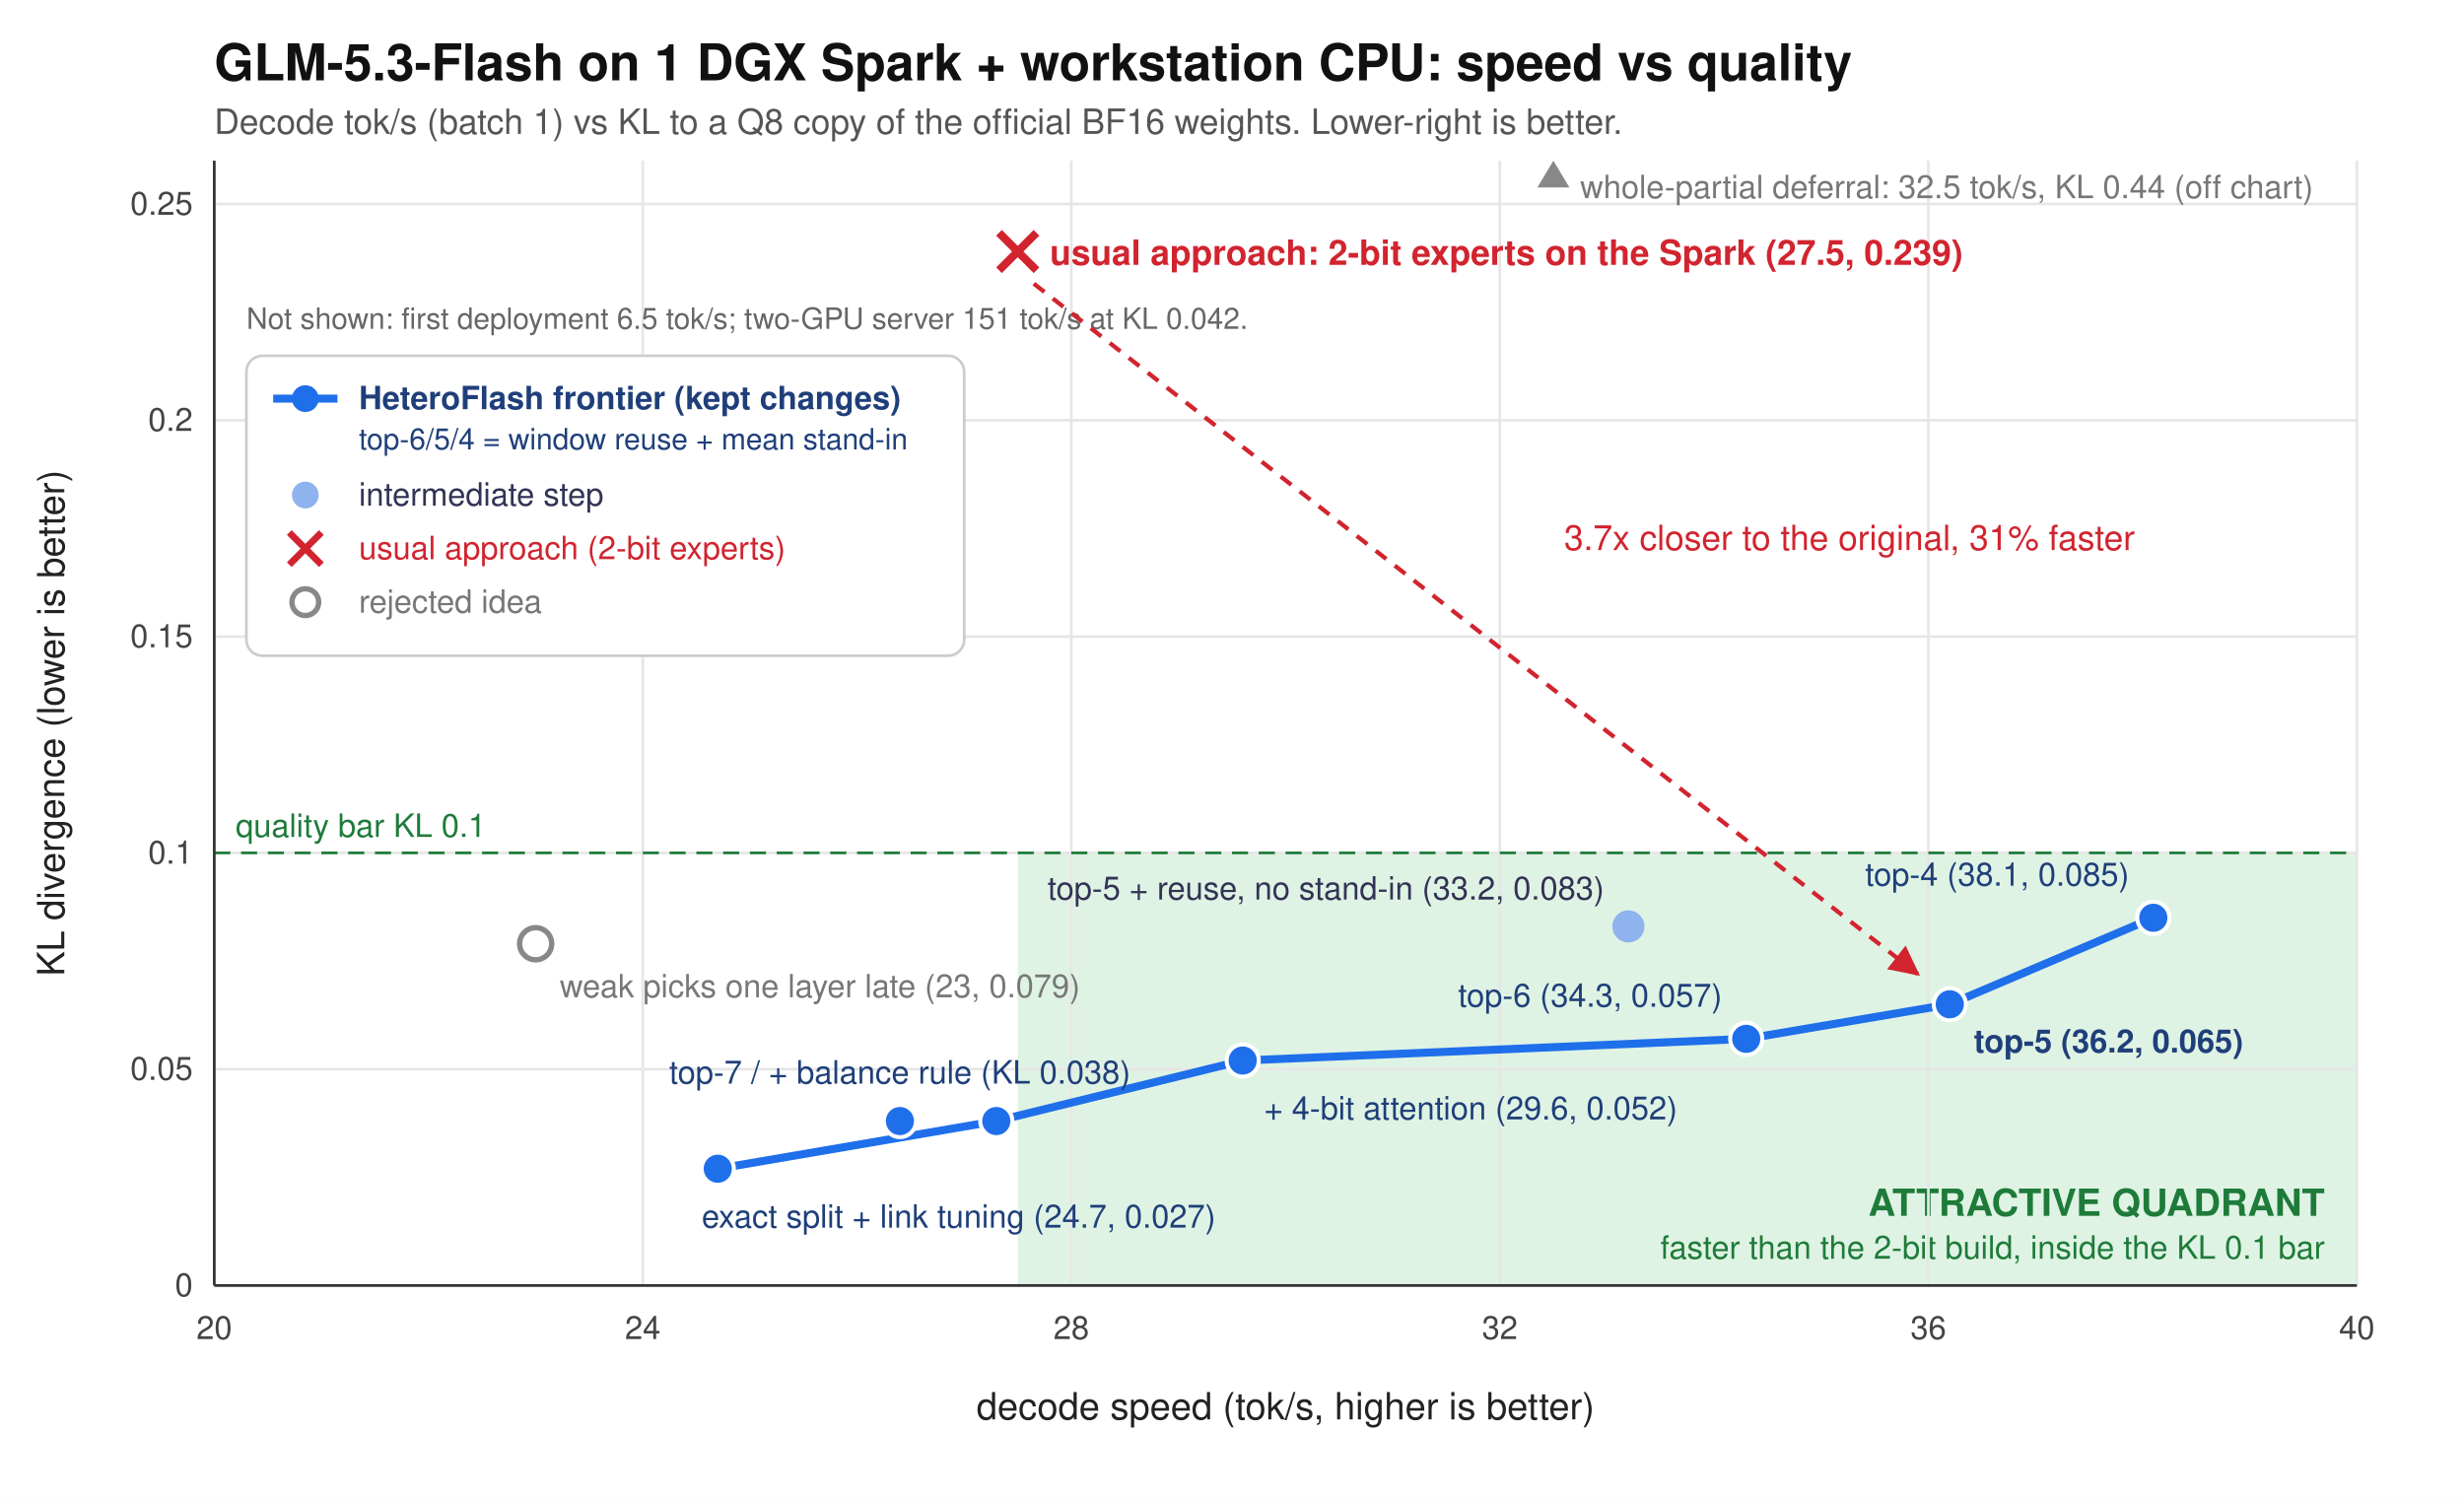
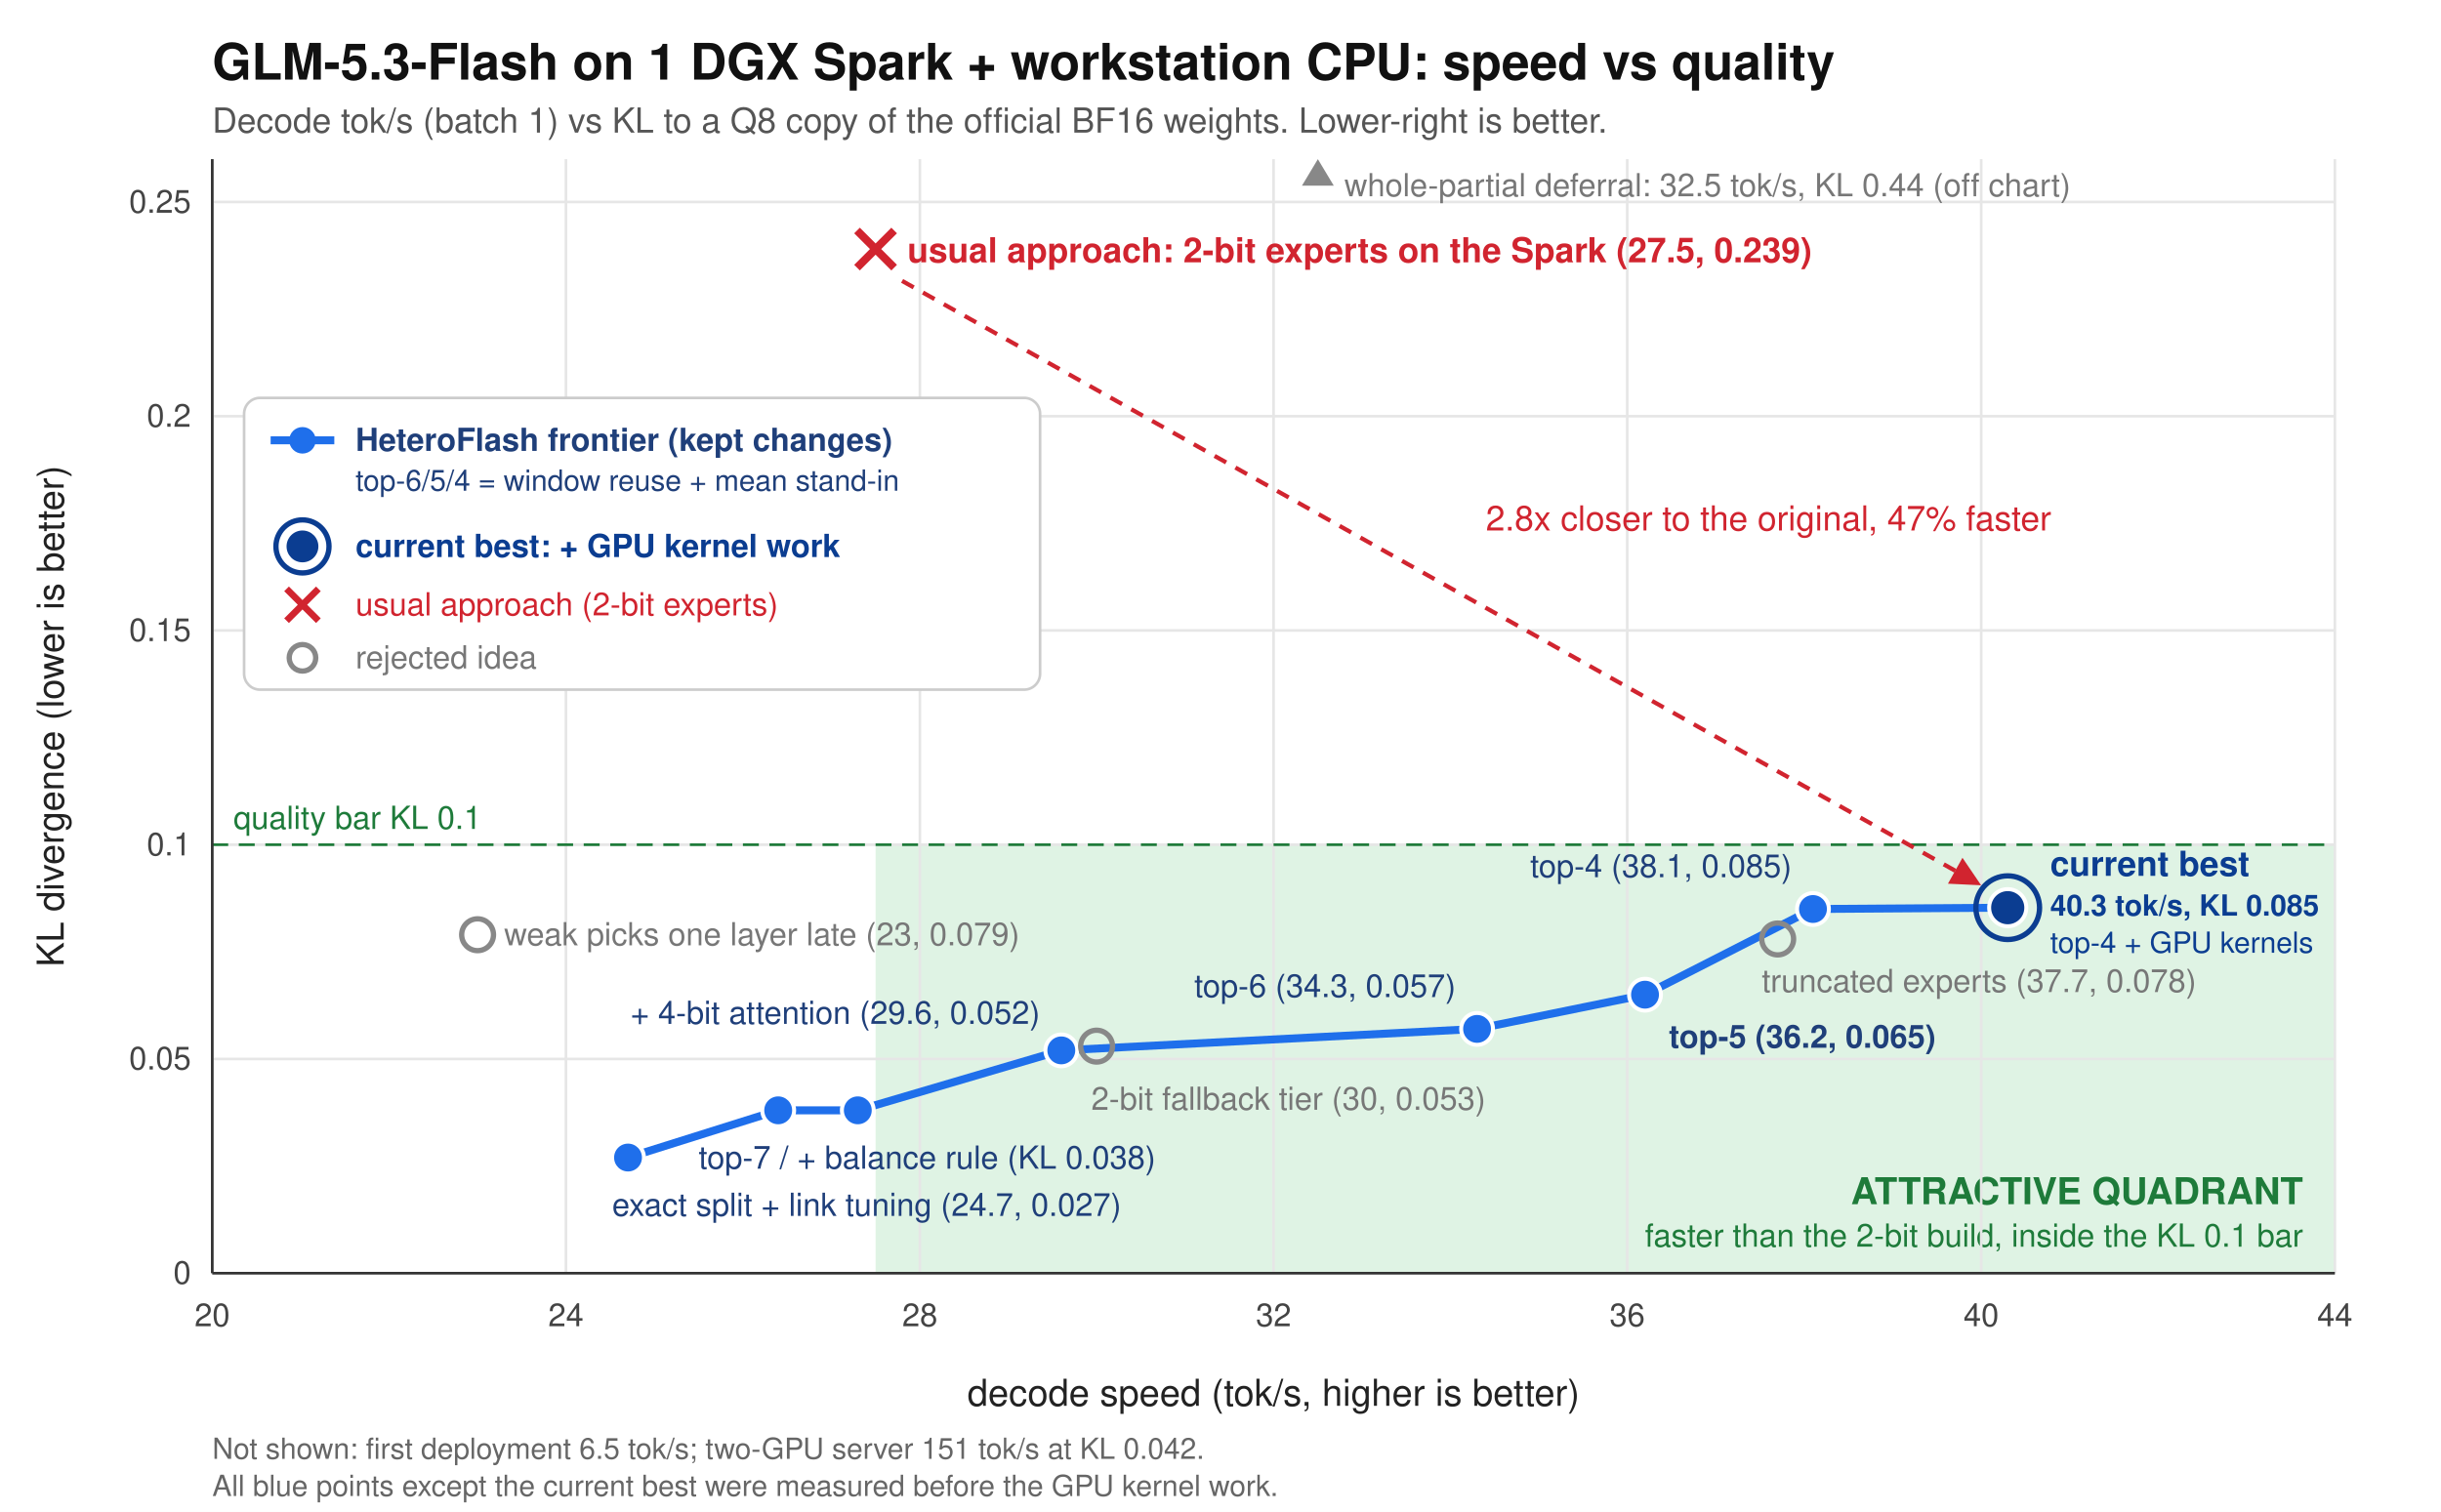
- <svg xmlns="http://www.w3.org/2000/svg" viewBox="0 0 920 560" width="920" height="560" font-family="Helvetica,Arial,sans-serif">
-   <rect width="920" height="560" fill="#ffffff" />
+ <svg xmlns="http://www.w3.org/2000/svg" viewBox="0 0 920 570" width="920" height="570" font-family="Helvetica,Arial,sans-serif">
+   <rect width="920" height="570" fill="#ffffff" />
  <text x="80.0" y="30.0" font-size="19" fill="#111" text-anchor="start" font-weight="bold">GLM-5.3-Flash on 1 DGX Spark + workstation CPU: speed vs quality</text>
  <text x="80.0" y="50.0" font-size="13" fill="#555" text-anchor="start">Decode tok/s (batch 1) vs KL to a Q8 copy of the official BF16 weights. Lower-right is better.</text>
-   <rect x="380.0" y="318.462" width="500.0" height="161.538" fill="#dff3e4" />
+   <rect x="330.0" y="318.46" width="550.0" height="161.54" fill="#dff3e4" />
  <text x="868.0" y="454.0" font-size="14" fill="#1e7b3a" text-anchor="end" font-weight="bold">ATTRACTIVE QUADRANT</text>
  <text x="868.0" y="470.0" font-size="12" fill="#1e7b3a" text-anchor="end">faster than the 2-bit build, inside the KL 0.1 bar</text>
  <line x1="80.0" y1="480.0" x2="80.0" y2="60.0" stroke="#e6e6e6" />
  <text x="80.0" y="500.0" font-size="12" fill="#444" text-anchor="middle">20</text>
-   <line x1="240.0" y1="480.0" x2="240.0" y2="60.0" stroke="#e6e6e6" />
-   <text x="240.0" y="500.0" font-size="12" fill="#444" text-anchor="middle">24</text>
-   <line x1="400.0" y1="480.0" x2="400.0" y2="60.0" stroke="#e6e6e6" />
-   <text x="400.0" y="500.0" font-size="12" fill="#444" text-anchor="middle">28</text>
-   <line x1="560.0" y1="480.0" x2="560.0" y2="60.0" stroke="#e6e6e6" />
-   <text x="560.0" y="500.0" font-size="12" fill="#444" text-anchor="middle">32</text>
-   <line x1="720.0" y1="480.0" x2="720.0" y2="60.0" stroke="#e6e6e6" />
-   <text x="720.0" y="500.0" font-size="12" fill="#444" text-anchor="middle">36</text>
+   <line x1="213.3" y1="480.0" x2="213.3" y2="60.0" stroke="#e6e6e6" />
+   <text x="213.3" y="500.0" font-size="12" fill="#444" text-anchor="middle">24</text>
+   <line x1="346.7" y1="480.0" x2="346.7" y2="60.0" stroke="#e6e6e6" />
+   <text x="346.7" y="500.0" font-size="12" fill="#444" text-anchor="middle">28</text>
+   <line x1="480.0" y1="480.0" x2="480.0" y2="60.0" stroke="#e6e6e6" />
+   <text x="480.0" y="500.0" font-size="12" fill="#444" text-anchor="middle">32</text>
+   <line x1="613.3" y1="480.0" x2="613.3" y2="60.0" stroke="#e6e6e6" />
+   <text x="613.3" y="500.0" font-size="12" fill="#444" text-anchor="middle">36</text>
+   <line x1="746.7" y1="480.0" x2="746.7" y2="60.0" stroke="#e6e6e6" />
+   <text x="746.7" y="500.0" font-size="12" fill="#444" text-anchor="middle">40</text>
  <line x1="880.0" y1="480.0" x2="880.0" y2="60.0" stroke="#e6e6e6" />
-   <text x="880.0" y="500.0" font-size="12" fill="#444" text-anchor="middle">40</text>
-   <line x1="80.0" y1="480.0" x2="880.0" y2="480.0" stroke="#e6e6e6" />
+   <text x="880.0" y="500.0" font-size="12" fill="#444" text-anchor="middle">44</text>
+   <line x1="80.0" y1="480.00" x2="880.0" y2="480.00" stroke="#e6e6e6" />
  <text x="72.0" y="484.0" font-size="12" fill="#444" text-anchor="end">0</text>
-   <line x1="80.0" y1="399.231" x2="880.0" y2="399.231" stroke="#e6e6e6" />
+   <line x1="80.0" y1="399.23" x2="880.0" y2="399.23" stroke="#e6e6e6" />
  <text x="72.0" y="403.2" font-size="12" fill="#444" text-anchor="end">0.05</text>
-   <line x1="80.0" y1="318.462" x2="880.0" y2="318.462" stroke="#e6e6e6" />
+   <line x1="80.0" y1="318.46" x2="880.0" y2="318.46" stroke="#e6e6e6" />
  <text x="72.0" y="322.5" font-size="12" fill="#444" text-anchor="end">0.1</text>
-   <line x1="80.0" y1="237.692" x2="880.0" y2="237.692" stroke="#e6e6e6" />
+   <line x1="80.0" y1="237.69" x2="880.0" y2="237.69" stroke="#e6e6e6" />
  <text x="72.0" y="241.7" font-size="12" fill="#444" text-anchor="end">0.15</text>
-   <line x1="80.0" y1="156.923" x2="880.0" y2="156.923" stroke="#e6e6e6" />
+   <line x1="80.0" y1="156.92" x2="880.0" y2="156.92" stroke="#e6e6e6" />
  <text x="72.0" y="160.9" font-size="12" fill="#444" text-anchor="end">0.2</text>
-   <line x1="80.0" y1="76.154" x2="880.0" y2="76.154" stroke="#e6e6e6" />
+   <line x1="80.0" y1="76.15" x2="880.0" y2="76.15" stroke="#e6e6e6" />
  <text x="72.0" y="80.2" font-size="12" fill="#444" text-anchor="end">0.25</text>
-   <line x1="80.0" y1="318.462" x2="880.0" y2="318.462" stroke="#1e7b3a" stroke-dasharray="6 4" />
+   <line x1="80.0" y1="318.46" x2="880.0" y2="318.46" stroke="#1e7b3a" stroke-dasharray="6 4" />
  <text x="88.0" y="312.5" font-size="12" fill="#1e7b3a" text-anchor="start">quality bar KL 0.1</text>
  <line x1="80.0" y1="480.0" x2="880.0" y2="480.0" stroke="#333" />
  <line x1="80.0" y1="480.0" x2="80.0" y2="60.0" stroke="#333" />
  <text x="480.0" y="530.0" font-size="14" fill="#222" text-anchor="middle">decode speed (tok/s, higher is better)</text>
  <text transform="translate(24 270.0) rotate(-90)" font-size="14" fill="#222" text-anchor="middle">KL divergence (lower is better)</text>
-   <rect x="92" y="132.846" width="268" height="112" rx="6" fill="#fff" stroke="#ccc" />
-   <line x1="102" y1="148.846" x2="126" y2="148.846" stroke="#1f6feb" stroke-width="3" />
-   <circle cx="114" cy="148.846" r="5" fill="#1f6feb" />
-   <text x="134.0" y="152.8" font-size="12" fill="#1f3f7a" text-anchor="start" font-weight="bold">HeteroFlash frontier (kept changes)</text>
-   <text x="134.0" y="167.8" font-size="11" fill="#1f3f7a" text-anchor="start">top-6/5/4 = window reuse + mean stand-in</text>
-   <circle cx="114" cy="184.846" r="5" fill="#8fb3ee" />
-   <text x="134.0" y="188.8" font-size="12" fill="#335" text-anchor="start">intermediate step</text>
-   <path d="M108,198.846 L120,210.846 M108,210.846 L120,198.846" stroke="#d1242f" stroke-width="2.5" />
-   <text x="134.0" y="208.8" font-size="12" fill="#d1242f" text-anchor="start">usual approach (2-bit experts)</text>
-   <circle cx="114" cy="224.846" r="5" fill="none" stroke="#888" stroke-width="2" />
-   <text x="134.0" y="228.8" font-size="12" fill="#777" text-anchor="start">rejected idea</text>
-   <text x="92.0" y="122.8" font-size="11" fill="#666" text-anchor="start">Not shown: first deployment 6.5 tok/s; two-GPU server 151 tok/s at KL 0.042.</text>
-   <polyline fill="none" stroke="#1f6feb" stroke-width="3" points="268.0,436.4 372.0,418.6 464.0,396.0 652.0,387.9 728.0,375.0 804.0,342.7" />
-   <circle cx="268.0" cy="436.4" r="6" fill="#1f6feb" stroke="#fff" stroke-width="1.5" />
-   <circle cx="372.0" cy="418.6" r="6" fill="#1f6feb" stroke="#fff" stroke-width="1.5" />
-   <circle cx="464.0" cy="396.0" r="6" fill="#1f6feb" stroke="#fff" stroke-width="1.5" />
-   <circle cx="652.0" cy="387.9" r="6" fill="#1f6feb" stroke="#fff" stroke-width="1.5" />
-   <circle cx="728.0" cy="375.0" r="6" fill="#1f6feb" stroke="#fff" stroke-width="1.5" />
-   <circle cx="804.0" cy="342.7" r="6" fill="#1f6feb" stroke="#fff" stroke-width="1.5" />
-   <circle cx="336.0" cy="418.6" r="6" fill="#1f6feb" stroke="#fff" stroke-width="1.5" />
-   <text x="262.0" y="458.4" font-size="12" fill="#1f3f7a" text-anchor="start">exact split + link tuning (24.7, 0.027)</text>
-   <text x="336.0" y="404.6" font-size="12" fill="#1f3f7a" text-anchor="middle">top-7 / + balance rule (KL 0.038)</text>
-   <text x="472.0" y="418.0" font-size="12" fill="#1f3f7a" text-anchor="start">+ 4-bit attention (29.6, 0.052)</text>
-   <text x="643.0" y="375.9" font-size="12" fill="#1f3f7a" text-anchor="end">top-6 (34.3, 0.057)</text>
-   <text x="737.0" y="393.0" font-size="12" fill="#1f3f7a" text-anchor="start" font-weight="bold">top-5 (36.2, 0.065)</text>
-   <text x="795.0" y="330.7" font-size="12" fill="#1f3f7a" text-anchor="end">top-4 (38.1, 0.085)</text>
-   <circle cx="608" cy="345.923" r="6" fill="#8fb3ee" />
-   <text x="599.0" y="335.9" font-size="12" fill="#335" text-anchor="end">top-5 + reuse, no stand-in (33.2, 0.083)</text>
-   <path d="M373.0,86.923 L387.0,100.923 M373.0,100.923 L387.0,86.923" stroke="#d1242f" stroke-width="3" />
-   <text x="392.0" y="98.9" font-size="13" fill="#d1242f" text-anchor="start" font-weight="bold">usual approach: 2-bit experts on the Spark (27.5, 0.239)</text>
+   <text x="80.0" y="550.0" font-size="11" fill="#666" text-anchor="start">Not shown: first deployment 6.5 tok/s; two-GPU server 151 tok/s at KL 0.042.</text>
+   <text x="80.0" y="564.0" font-size="11" fill="#666" text-anchor="start">All blue points except the current best were measured before the GPU kernel work.</text>
+   <rect x="92" y="150" width="300" height="110" rx="6" fill="#fff" stroke="#ccc" />
+   <line x1="102" y1="166" x2="126" y2="166" stroke="#1f6feb" stroke-width="3" />
+   <circle cx="114" cy="166" r="5" fill="#1f6feb" />
+   <text x="134.0" y="170.0" font-size="12" fill="#1f3f7a" text-anchor="start" font-weight="bold">HeteroFlash frontier (kept changes)</text>
+   <text x="134.0" y="185.0" font-size="11" fill="#1f3f7a" text-anchor="start">top-6/5/4 = window reuse + mean stand-in</text>
+   <circle cx="114" cy="206" r="10" fill="none" stroke="#0b3d91" stroke-width="2" />
+   <circle cx="114" cy="206" r="6" fill="#0b3d91" />
+   <text x="134.0" y="210.0" font-size="12" fill="#0b3d91" text-anchor="start" font-weight="bold">current best: + GPU kernel work</text>
+   <path d="M108,222 L120,234 M108,234 L120,222" stroke="#d1242f" stroke-width="2.5" />
+   <text x="134.0" y="232.0" font-size="12" fill="#d1242f" text-anchor="start">usual approach (2-bit experts)</text>
+   <circle cx="114" cy="248" r="5" fill="none" stroke="#888" stroke-width="2" />
+   <text x="134.0" y="252.0" font-size="12" fill="#777" text-anchor="start">rejected idea</text>
+   <polyline fill="none" stroke="#1f6feb" stroke-width="3" points="236.7,436.4 293.3,418.6 323.3,418.6 400.0,396.0 556.7,387.9 620.0,375.0 683.3,342.7 756.7,342.2" />
+   <circle cx="236.7" cy="436.4" r="6" fill="#1f6feb" stroke="#fff" stroke-width="1.5" />
+   <circle cx="293.3" cy="418.6" r="6" fill="#1f6feb" stroke="#fff" stroke-width="1.5" />
+   <circle cx="323.3" cy="418.6" r="6" fill="#1f6feb" stroke="#fff" stroke-width="1.5" />
+   <circle cx="400.0" cy="396.0" r="6" fill="#1f6feb" stroke="#fff" stroke-width="1.5" />
+   <circle cx="556.7" cy="387.9" r="6" fill="#1f6feb" stroke="#fff" stroke-width="1.5" />
+   <circle cx="620.0" cy="375.0" r="6" fill="#1f6feb" stroke="#fff" stroke-width="1.5" />
+   <circle cx="683.3" cy="342.7" r="6" fill="#1f6feb" stroke="#fff" stroke-width="1.5" />
+   <circle cx="756.7" cy="342.2" r="12" fill="none" stroke="#0b3d91" stroke-width="2" />
+   <circle cx="756.7" cy="342.2" r="7" fill="#0b3d91" stroke="#fff" stroke-width="1.5" />
+   <text x="230.7" y="458.4" font-size="12" fill="#1f3f7a" text-anchor="start">exact split + link tuning (24.7, 0.027)</text>
+   <text x="263.3" y="440.6" font-size="12" fill="#1f3f7a" text-anchor="start">top-7 / + balance rule (KL 0.038)</text>
+   <text x="392.0" y="386.0" font-size="12" fill="#1f3f7a" text-anchor="end">+ 4-bit attention (29.6, 0.052)</text>
+   <text x="548.7" y="375.9" font-size="12" fill="#1f3f7a" text-anchor="end">top-6 (34.3, 0.057)</text>
+   <text x="629.0" y="395.0" font-size="12" fill="#1f3f7a" text-anchor="start" font-weight="bold">top-5 (36.2, 0.065)</text>
+   <text x="675.3" y="330.7" font-size="12" fill="#1f3f7a" text-anchor="end">top-4 (38.1, 0.085)</text>
+   <text x="772.7" y="330.2" font-size="13" fill="#0b3d91" text-anchor="start" font-weight="bold">current best</text>
+   <text x="772.7" y="345.2" font-size="11" fill="#0b3d91" text-anchor="start" font-weight="bold">40.3 tok/s, KL 0.085</text>
+   <text x="772.7" y="359.2" font-size="11" fill="#0b3d91" text-anchor="start">top-4 + GPU kernels</text>
+   <circle cx="180.0" cy="352.4" r="6" fill="none" stroke="#888" stroke-width="2" />
+   <text x="190.0" y="356.4" font-size="12" fill="#777" text-anchor="start">weak picks one layer late (23, 0.079)</text>
+   <circle cx="413.3" cy="394.4" r="6" fill="none" stroke="#888" stroke-width="2" />
+   <text x="411.3" y="418.4" font-size="12" fill="#777" text-anchor="start">2-bit fallback tier (30, 0.053)</text>
+   <circle cx="670.0" cy="354.0" r="6" fill="none" stroke="#888" stroke-width="2" />
+   <text x="664.0" y="374.0" font-size="12" fill="#777" text-anchor="start">truncated experts (37.7, 0.078)</text>
+   <path d="M490.7,70.0 L502.7,70.0 L496.7,60.0 z" fill="#888" />
+   <text x="506.7" y="74.0" font-size="12" fill="#777" text-anchor="start">whole-partial deferral: 32.5 tok/s, KL 0.44 (off chart)</text>
+   <path d="M323.0,86.9 L337.0,100.9 M323.0,100.9 L337.0,86.9" stroke="#d1242f" stroke-width="3" />
+   <text x="342.0" y="98.9" font-size="13" fill="#d1242f" text-anchor="start" font-weight="bold">usual approach: 2-bit experts on the Spark (27.5, 0.239)</text>
  <defs>
    <marker id="ah" viewBox="0 0 10 10" refX="9" refY="5" markerWidth="7" markerHeight="7" orient="auto">
      <path d="M0,0 L10,5 L0,10 z" fill="#d1242f" />
    </marker>
  </defs>
-   <line x1="386.0" y1="105.923" x2="716.0" y2="363.692" stroke="#d1242f" stroke-width="1.6" stroke-dasharray="5 4" marker-end="url(#ah)" />
-   <text x="584.0" y="205.4" font-size="13" fill="#d1242f" text-anchor="start">3.7x closer to the original, 31% faster</text>
-   <circle cx="200.0" cy="352.385" r="6" fill="none" stroke="#888" stroke-width="2" />
-   <text x="209.0" y="372.4" font-size="12" fill="#777" text-anchor="start">weak picks one layer late (23, 0.079)</text>
-   <path d="M574.0,70.0 L586.0,70.0 L580.0,60.0 z" fill="#888" />
-   <text x="590.0" y="74.0" font-size="12" fill="#777" text-anchor="start">whole-partial deferral: 32.5 tok/s, KL 0.44 (off chart)</text>
+   <line x1="340.0" y1="105.9" x2="745.7" y2="333.2" stroke="#d1242f" stroke-width="1.6" stroke-dasharray="5 4" marker-end="url(#ah)" />
+   <text x="560.0" y="200.0" font-size="13" fill="#d1242f" text-anchor="start">2.8x closer to the original, 47% faster</text>
</svg>
